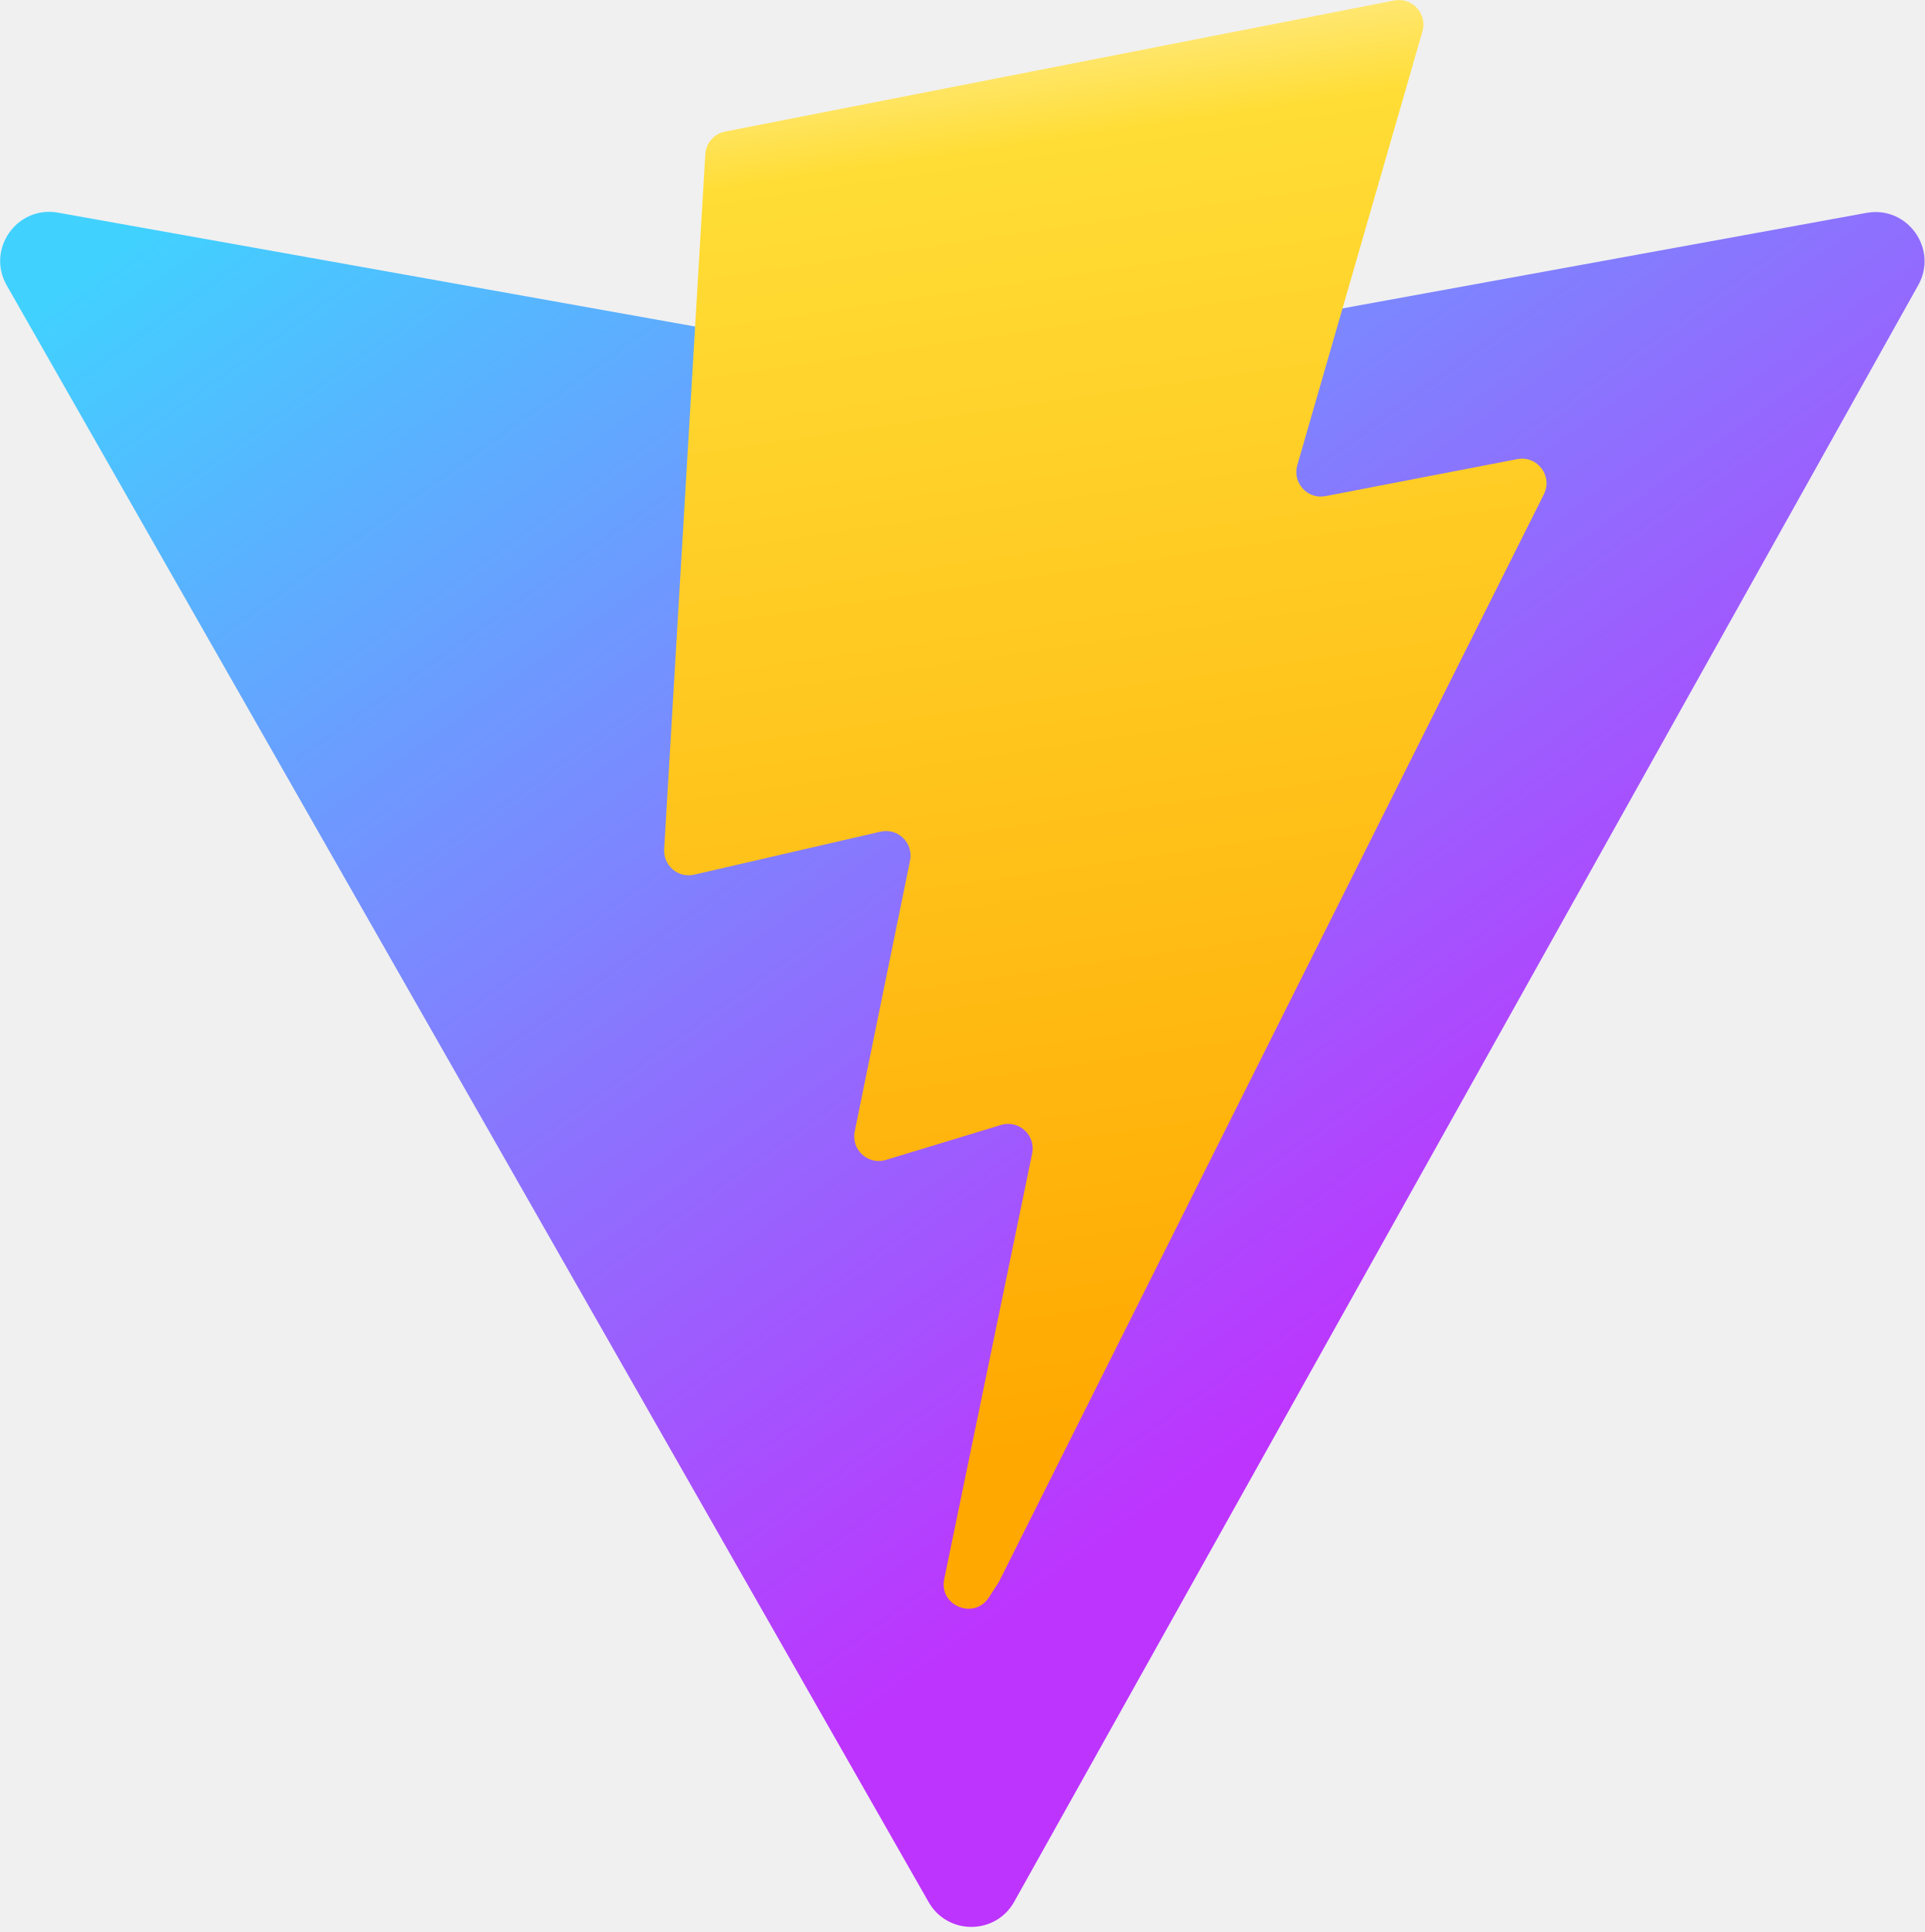
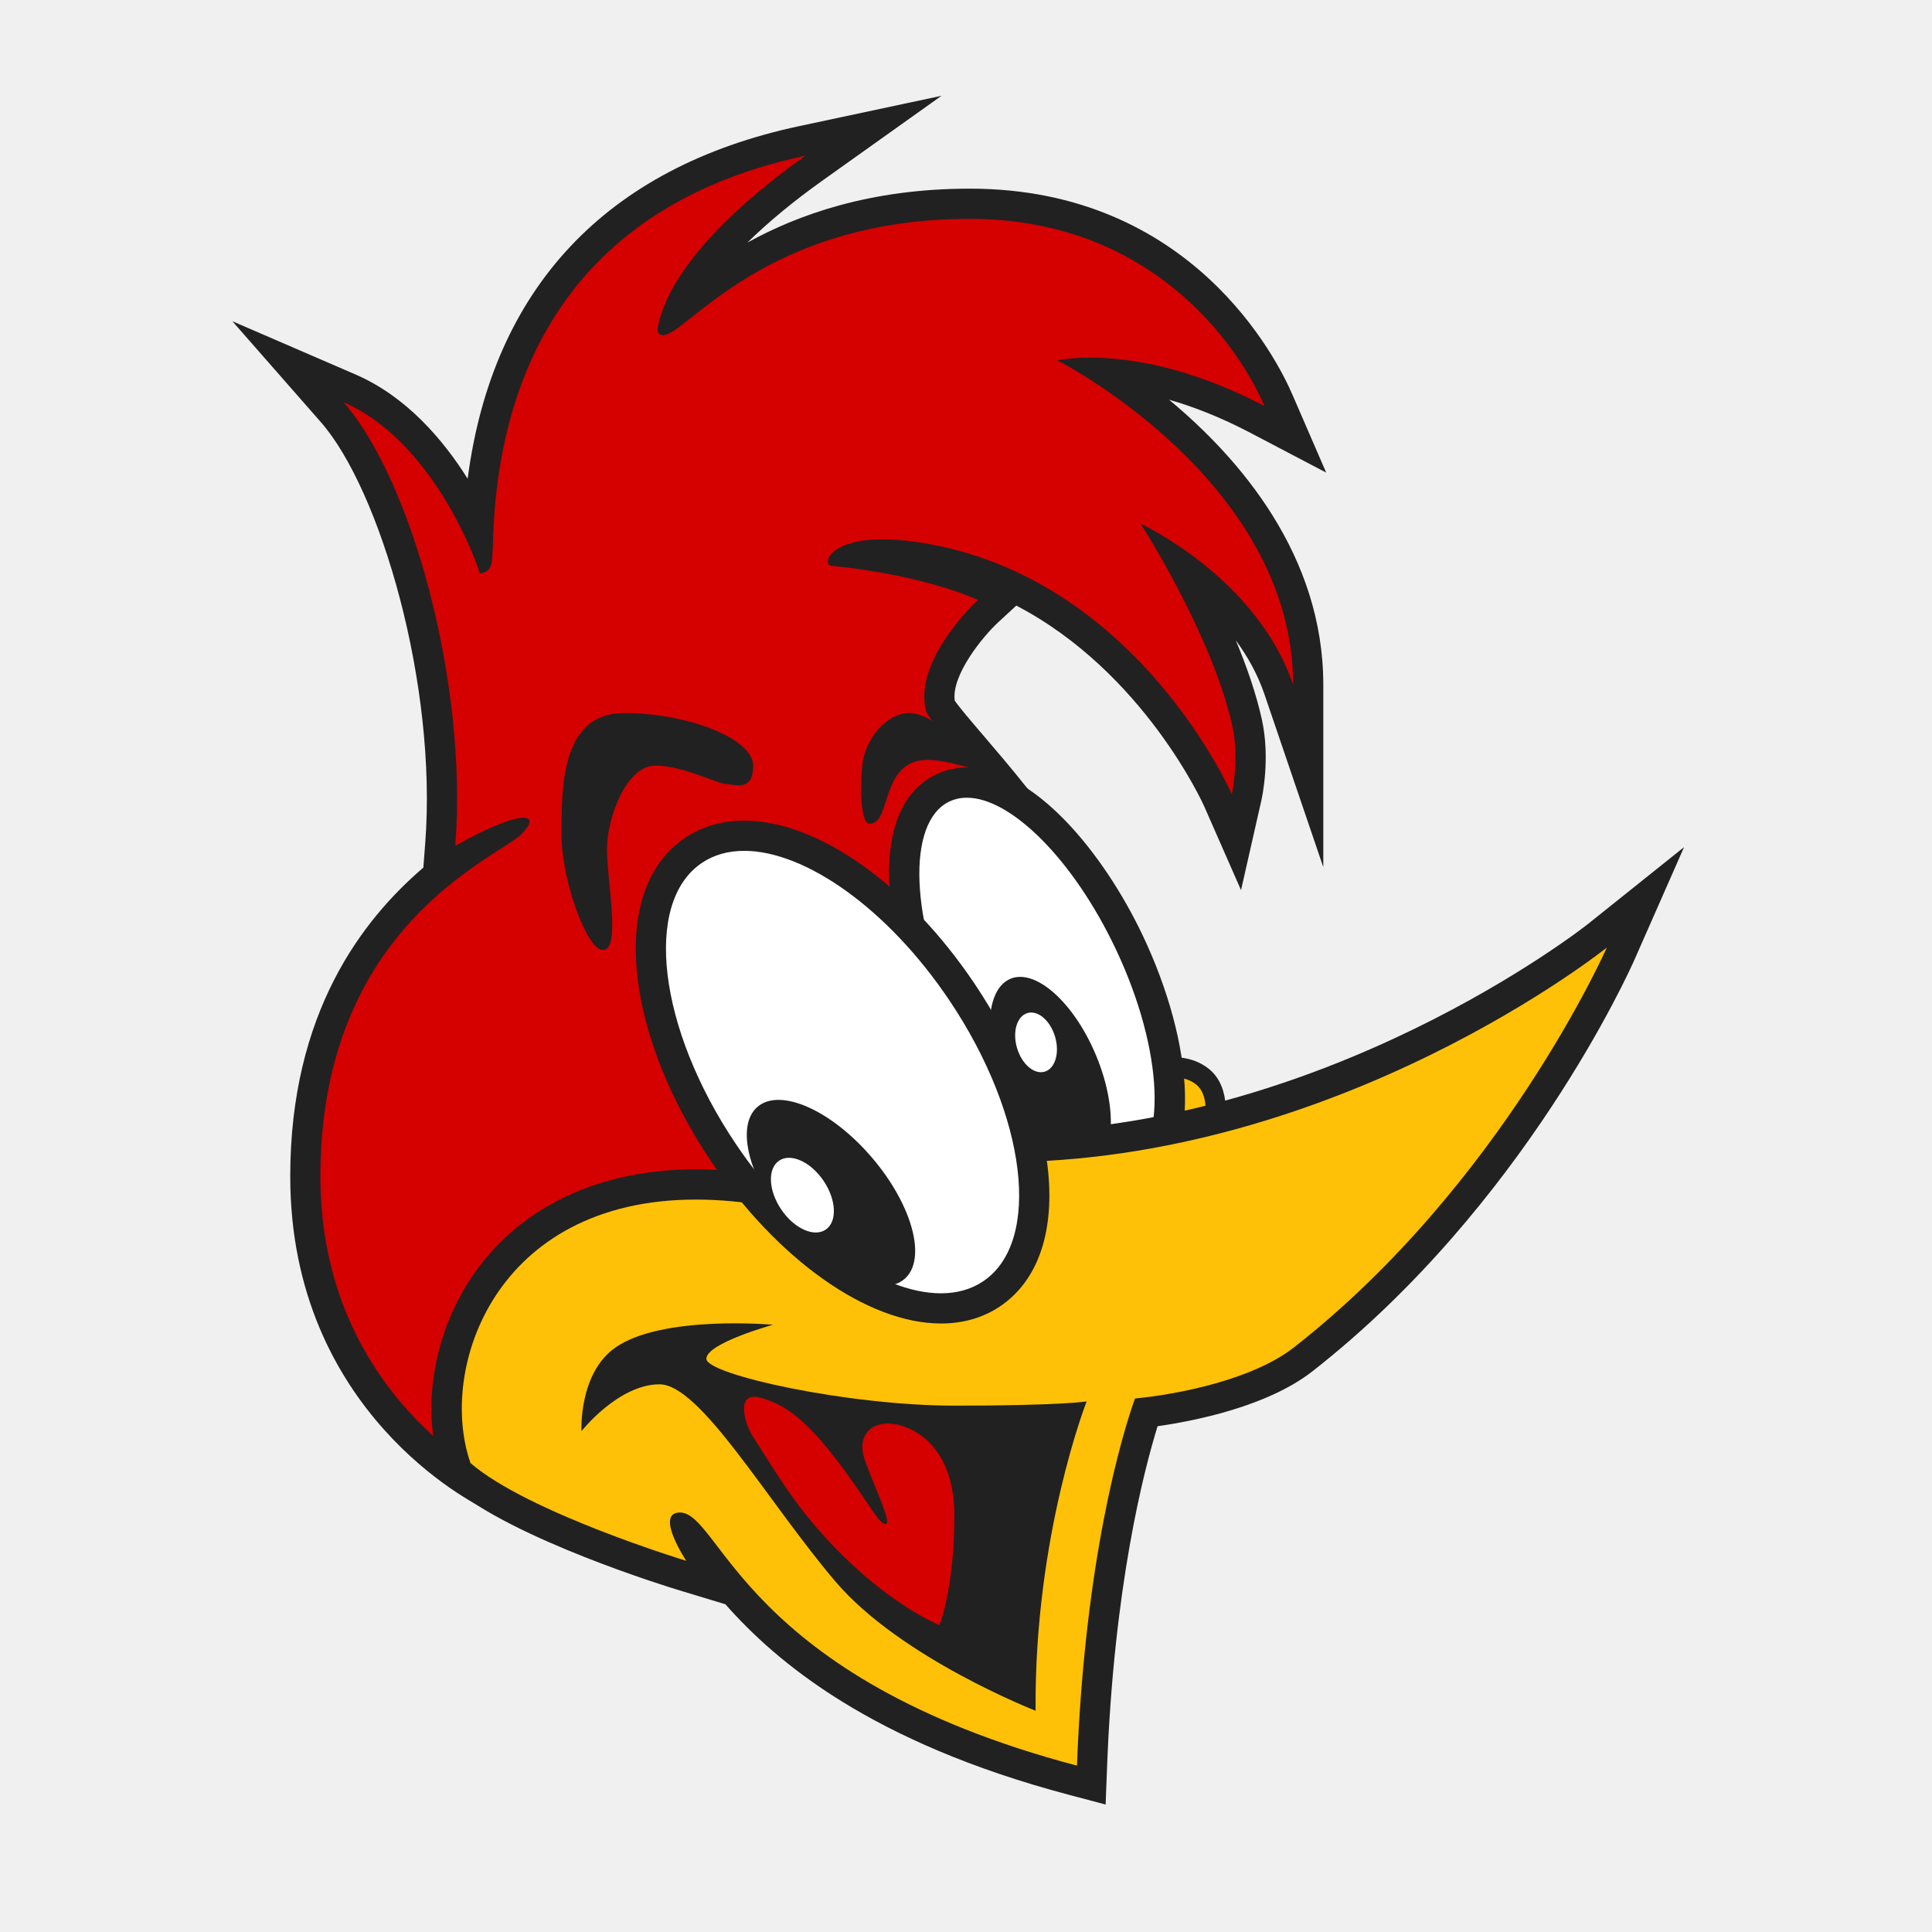
- <svg xmlns="http://www.w3.org/2000/svg" aria-hidden="true" role="img" class="iconify iconify--logos" width="31.88" height="32" preserveAspectRatio="xMidYMid meet" viewBox="0 0 256 257">
-   <defs>
-     <linearGradient id="IconifyId1813088fe1fbc01fb466" x1="-.828%" x2="57.636%" y1="7.652%" y2="78.411%">
-       <stop offset="0%" stop-color="#41D1FF" />
-       <stop offset="100%" stop-color="#BD34FE" />
-     </linearGradient>
-     <linearGradient id="IconifyId1813088fe1fbc01fb467" x1="43.376%" x2="50.316%" y1="2.242%" y2="89.03%">
-       <stop offset="0%" stop-color="#FFEA83" />
-       <stop offset="8.333%" stop-color="#FFDD35" />
-       <stop offset="100%" stop-color="#FFA800" />
-     </linearGradient>
-   </defs>
-   <path fill="url(#IconifyId1813088fe1fbc01fb466)" d="M255.153 37.938L134.897 252.976c-2.483 4.44-8.862 4.466-11.382.048L.875 37.958c-2.746-4.814 1.371-10.646 6.827-9.67l120.385 21.517a6.537 6.537 0 0 0 2.322-.004l117.867-21.483c5.438-.991 9.574 4.796 6.877 9.62Z" />
-   <path fill="url(#IconifyId1813088fe1fbc01fb467)" d="M185.432.063L96.44 17.501a3.268 3.268 0 0 0-2.634 3.014l-5.474 92.456a3.268 3.268 0 0 0 3.997 3.378l24.777-5.718c2.318-.535 4.413 1.507 3.936 3.838l-7.361 36.047c-.495 2.426 1.782 4.5 4.151 3.78l15.304-4.649c2.372-.72 4.652 1.36 4.15 3.788l-11.698 56.621c-.732 3.542 3.979 5.473 5.943 2.437l1.313-2.028l72.516-144.72c1.215-2.423-.88-5.186-3.54-4.672l-25.505 4.922c-2.396.462-4.435-1.77-3.759-4.114l16.646-57.705c.677-2.35-1.37-4.583-3.769-4.113Z" />
+ <svg xmlns="http://www.w3.org/2000/svg" x="0px" y="0px" width="100" height="100" viewBox="0 0 48 48">
+   <path fill="#d50000" d="M12.168,37.129c-0.046-0.022-4.583-2.271-4.583-7.902c0-4.234,1.947-6.442,3.475-7.639l-0.176,0.1l0.054-0.703c0.321-4.162-1.157-9.003-2.685-10.745l-1.1-1.253l1.53,0.662c1.659,0.718,2.687,2.419,3.2,3.51c0.243-5.242,3.019-8.585,8.048-9.657l1.769-0.377l-1.473,1.049c-1.713,1.221-2.871,2.427-3.332,3.459c0.023-0.018,0.045-0.036,0.068-0.054c1.031-0.817,3.176-2.518,7.134-2.518c5.283,0,7.311,4.064,7.664,4.879l0.423,0.975l-0.941-0.494c-1.541-0.81-2.808-1.08-3.698-1.145c1.75,1.165,4.959,3.833,4.959,7.736v2.266l-0.73-2.145c-0.468-1.374-1.506-2.38-2.347-3.008c0.56,1.029,1.266,2.501,1.559,3.832c0.198,0.899-0.005,1.819-0.014,1.858l-0.252,1.112l-0.458-1.045c-0.022-0.05-2.271-5.068-7.201-5.989c-0.422-0.079-0.802-0.119-1.129-0.119c-0.136,0-0.256,0.007-0.36,0.019c1.849,0.28,2.841,0.751,2.889,0.773l0.496,0.239l-0.405,0.374c-0.398,0.369-1.388,1.513-1.185,2.373c0.046,0.105,0.428,0.551,0.764,0.944c1.261,1.475,3.608,4.22,4.062,7.002c0.228,1.397,0.229,2.805,0.23,3.832c0.001,0.607,0.002,1.133,0.049,1.438c0.047,0.304,0.189,1.229-6.585,2.57l-9.569,3.862L12.168,37.129z" />
+   <path fill="#212121" d="M20.01,3.868c-1.369,0.975-3.316,2.611-3.661,4.225c-0.03,0.139,0,0.234,0.131,0.234c0.572,0,2.51-2.89,7.618-2.89c4.414,0,6.613,3.02,7.319,4.653c-1.931-1.014-3.456-1.204-4.328-1.204c-0.524,0-0.813,0.069-0.813,0.069s5.852,2.976,5.852,8.059c-0.911-2.677-3.788-4.001-3.788-4.001s1.78,2.762,2.278,5.026c0.182,0.828-0.014,1.694-0.014,1.694s-2.282-5.238-7.475-6.208c-0.477-0.089-0.873-0.125-1.199-0.125c-1.364,0-1.498,0.634-1.273,0.657c2.372,0.237,3.639,0.848,3.639,0.848s-1.594,1.468-1.295,2.735c0.137,0.581,4.22,4.235,4.821,7.921c0.359,2.204,0.143,4.39,0.278,5.265c0.135,0.876-6.287,2.146-6.287,2.146l-9.483,3.82c0,0-4.37-2.103-4.37-7.565c0-6.235,4.416-7.925,4.989-8.497c0.262-0.262,0.272-0.413,0.055-0.413c-0.258,0-0.835,0.211-1.692,0.697c0.313-4.058-1.093-9.101-2.777-11.021c2.008,0.869,3.119,3.416,3.389,4.257c0.342-0.057,0.291-0.321,0.32-0.649C12.301,10.91,13.031,5.356,20.01,3.868 M23.391,2.38l-3.537,0.754c-4.798,1.023-7.619,4.037-8.235,8.76c-0.616-0.981-1.529-2.046-2.786-2.59L5.772,7.98l2.199,2.507c1.475,1.682,2.898,6.516,2.593,10.469l-0.046,0.599c-1.506,1.291-3.307,3.597-3.307,7.672c0,5.866,4.599,8.146,4.795,8.24l0.298,0.144l0.307-0.124l9.417-3.794c7.057-1.403,6.904-2.391,6.813-2.982c-0.042-0.276-0.043-0.788-0.044-1.38c-0.001-1.04-0.003-2.465-0.235-3.892c-0.471-2.887-2.863-5.684-4.148-7.187c-0.279-0.326-0.592-0.692-0.694-0.846c-0.086-0.632,0.699-1.595,1.085-1.95l0.445-0.41c3.168,1.651,4.651,4.947,4.668,4.987l0.915,2.082l0.503-2.217c0.024-0.105,0.227-1.058,0.015-2.021c-0.142-0.646-0.379-1.324-0.649-1.97c0.292,0.397,0.545,0.847,0.715,1.348l1.46,4.289v-4.53c0-3.217-2.07-5.62-3.832-7.083c0.597,0.17,1.275,0.431,2.022,0.823l1.882,0.988l-0.845-1.95c-0.369-0.852-2.49-5.105-8.008-5.105c-2.476,0-4.264,0.644-5.526,1.339c0.512-0.504,1.143-1.026,1.874-1.547L23.391,2.38L23.391,2.38z" />
+   <path fill="#ffc107" d="M28.562,26.629l0.176-0.055c0.019-0.006,0.192-0.059,0.419-0.059c0.282,0,0.532,0.083,0.723,0.238c0.479,0.393,0.296,1.205,0.273,1.296l-0.039,0.157l-1.553,0.288L28.562,26.629z" />
+   <path fill="#212121" d="M29.157,26.766c0.176,0,0.389,0.038,0.565,0.182c0.371,0.303,0.188,1.043,0.188,1.043l-1.098,0.204l0-1.382C28.812,26.813,28.962,26.766,29.157,26.766 M29.157,26.266c-0.259,0-0.457,0.058-0.494,0.069l-0.351,0.11l0,0.368l0,1.382l0,0.601l0.591-0.11l1.098-0.204l0.317-0.059l0.077-0.313c0.027-0.107,0.242-1.061-0.356-1.55C29.803,26.368,29.498,26.266,29.157,26.266L29.157,26.266z" />
+   <path fill="#fff" d="M27.506,29.555c-1.27,0-2.928-1.632-4.035-3.969c-1.33-2.808-1.348-5.393-0.041-6.012c0.182-0.086,0.381-0.129,0.592-0.129c1.268,0,2.927,1.632,4.035,3.969c0.602,1.27,0.957,2.569,1,3.66c0.049,1.201-0.292,2.036-0.959,2.352C27.917,29.511,27.717,29.555,27.506,29.555z" />
+   <path fill="#212121" d="M24.022,19.819c1.093,0,2.643,1.533,3.696,3.754c1.2,2.533,1.298,5.001,0.219,5.513c-0.133,0.063-0.278,0.093-0.432,0.093c-1.093,0-2.643-1.533-3.696-3.754c-1.2-2.533-1.298-5.001-0.219-5.513C23.724,19.85,23.869,19.819,24.022,19.819 M24.023,19.069L24.023,19.069c-0.268,0-0.521,0.056-0.753,0.166c-1.728,0.819-1.377,3.895-0.137,6.512c0.987,2.082,2.722,4.183,4.373,4.183c0.268,0,0.521-0.056,0.753-0.166c1.728-0.819,1.377-3.895,0.137-6.512C27.409,21.17,25.674,19.069,24.023,19.069L24.023,19.069z" />
+   <path fill="#212121" d="M26.096 24.117A1.226 2.564 0 1 0 26.096 29.245A1.226 2.564 0 1 0 26.096 24.117Z" transform="rotate(-22.765 26.098 26.684)" />
+   <path fill="#fff" d="M25.74 25.139A0.493 0.759 0 1 0 25.74 26.657A0.493 0.759 0 1 0 25.74 25.139Z" transform="rotate(-16.356 25.738 25.896)" />
+   <path fill="#ffc107" d="M26.66,44.229c-6.096-1.612-8.149-4.294-9.136-5.583c-0.123-0.161-0.271-0.354-0.396-0.496c0.062,0.136,0.146,0.288,0.234,0.421l0.575,0.868l-0.996-0.303c-0.164-0.049-4.023-1.231-5.496-2.503l-0.076-0.065l-0.033-0.095c-0.507-1.446-0.202-3.272,0.777-4.653c0.774-1.092,2.301-2.394,5.177-2.394c0.591,0,1.22,0.058,1.87,0.171c0.388-0.103,0.8-0.273,1.235-0.453c0.812-0.337,1.732-0.719,2.722-0.719c0.584,0.05,1.149,0.074,1.71,0.074c8.219,0,14.795-5.198,14.86-5.25l1.195-0.959l-0.618,1.403c-0.107,0.244-2.688,6.013-7.886,10.078c-1.155,0.904-3.132,1.227-3.902,1.321c-0.307,0.933-1.16,3.926-1.345,8.789l-0.019,0.468L26.66,44.229z" />
+   <path fill="#212121" d="M39.921,23.542c0,0-2.591,5.88-7.774,9.934c-1.016,0.795-2.856,1.164-3.949,1.269c-0.325,0.91-1.247,3.989-1.441,9.122c-8.315-2.2-8.845-6.289-9.865-6.289c-0.023,0-0.045,0.002-0.069,0.006c-0.507,0.089,0.227,1.194,0.227,1.194s-3.93-1.194-5.36-2.428c-0.815-2.325,0.591-6.547,5.6-6.547c0.579,0,1.206,0.056,1.883,0.179c1.186-0.286,2.493-1.18,3.944-1.18c0.576,0.05,1.148,0.074,1.71,0.074C33.271,28.875,39.921,23.542,39.921,23.542 M41.84,21.047l-2.388,1.91c-0.065,0.052-6.556,5.169-14.627,5.169c-0.551,0-1.104-0.024-1.644-0.071l-0.033-0.003h-0.033c-1.065,0-2.022,0.397-2.867,0.747c-0.393,0.163-0.766,0.318-1.109,0.415c-0.642-0.107-1.264-0.162-1.851-0.162c-2.369,0-4.316,0.906-5.483,2.552c-1.047,1.476-1.371,3.437-0.825,4.994l0.066,0.189l0.151,0.131c1.532,1.323,5.465,2.528,5.632,2.578l1.193,0.362c1.265,1.431,3.61,3.43,8.541,4.735l0.906,0.24l0.036-0.936c0.17-4.486,0.91-7.35,1.255-8.463c0.918-0.131,2.727-0.489,3.848-1.365c5.271-4.123,7.89-9.976,7.999-10.223L41.84,21.047L41.84,21.047z" />
+   <path fill="#fff" d="M23.377,32.507c-1.675,0-3.849-1.559-5.408-3.879c-0.966-1.437-1.589-2.986-1.755-4.362c-0.177-1.465,0.184-2.581,1.016-3.139c0.358-0.241,0.781-0.363,1.259-0.363c1.675,0,3.849,1.559,5.408,3.879c2.077,3.088,2.401,6.383,0.74,7.501C24.278,32.385,23.855,32.507,23.377,32.507z" />
+   <path fill="#212121" d="M18.489,21.139c1.513,0,3.565,1.433,5.097,3.713c1.93,2.871,2.306,5.996,0.841,6.981c-0.301,0.203-0.658,0.299-1.05,0.299c-1.513,0-3.565-1.433-5.097-3.713c-1.93-2.871-2.306-5.996-0.841-6.981C17.741,21.235,18.097,21.139,18.489,21.139 M18.489,20.389L18.489,20.389c-0.553,0-1.047,0.144-1.468,0.426c-0.954,0.642-1.373,1.883-1.179,3.496c0.173,1.434,0.818,3.042,1.816,4.526c1.652,2.457,3.897,4.045,5.72,4.045c0.553,0,1.047-0.143,1.468-0.426c0.954-0.642,1.373-1.883,1.179-3.496c-0.173-1.434-0.818-3.042-1.816-4.526C22.557,21.976,20.312,20.389,18.489,20.389L18.489,20.389z" />
+   <path fill="#212121" d="M20.645 26.826A1.344 2.812 0 1 0 20.645 32.45A1.344 2.812 0 1 0 20.645 26.826Z" transform="rotate(-40.442 20.645 29.637)" />
+   <g>
+     <path fill="#fff" d="M19.935 28.66A0.635 1.034 0 1 0 19.935 30.728A0.635 1.034 0 1 0 19.935 28.66Z" transform="rotate(-34.035 19.934 29.693)" />
+   </g>
+   <g>
+     <path fill="#212121" d="M14.975,23.604c-0.388,0-1.023-1.728-1.023-2.856c0-1.128-0.035-3.032,1.551-3.032s3.209,0.635,3.209,1.305s-0.458,0.458-0.67,0.458c-0.212,0-1.058-0.458-1.763-0.458c-0.705,0-1.199,1.269-1.199,2.08S15.434,23.604,14.975,23.604z" />
+   </g>
+   <path fill="#212121" d="M21.604,20.466c-0.212,0-0.247-0.846-0.176-1.481c0.071-0.635,0.599-1.269,1.164-1.269s1.305,0.776,1.763,1.234c0.458,0.458-0.529-0.049-1.269-0.071C21.851,18.844,22.168,20.466,21.604,20.466z" />
+   <g>
+     <path fill="#212121" d="M25.729,42.503c0,0-3.35-1.305-4.972-3.209c-1.686-1.98-3.35-4.901-4.372-4.901s-1.939,1.164-1.939,1.164s-0.073-1.44,0.846-2.08c1.164-0.811,3.914-0.564,3.914-0.564s-1.657,0.458-1.657,0.846c0,0.388,3.491,1.164,6.17,1.164s3.279-0.106,3.279-0.106S25.694,38.131,25.729,42.503z" />
+   </g>
+   <path fill="#d50000" d="M18.913,34.73c0.62,0.177,1.133,0.567,1.912,1.593c0.779,1.027,1.009,1.558,1.186,1.54c0.177-0.018-0.478-1.328-0.567-1.735s0.124-0.761,0.62-0.761c0.496,0,1.647,0.46,1.647,2.284c0,1.824-0.372,2.726-0.372,2.726s-1.647-0.655-3.346-2.78c-0.51-0.638-0.921-1.346-1.292-1.912C18.522,35.414,18.232,34.535,18.913,34.73z" />
</svg>
